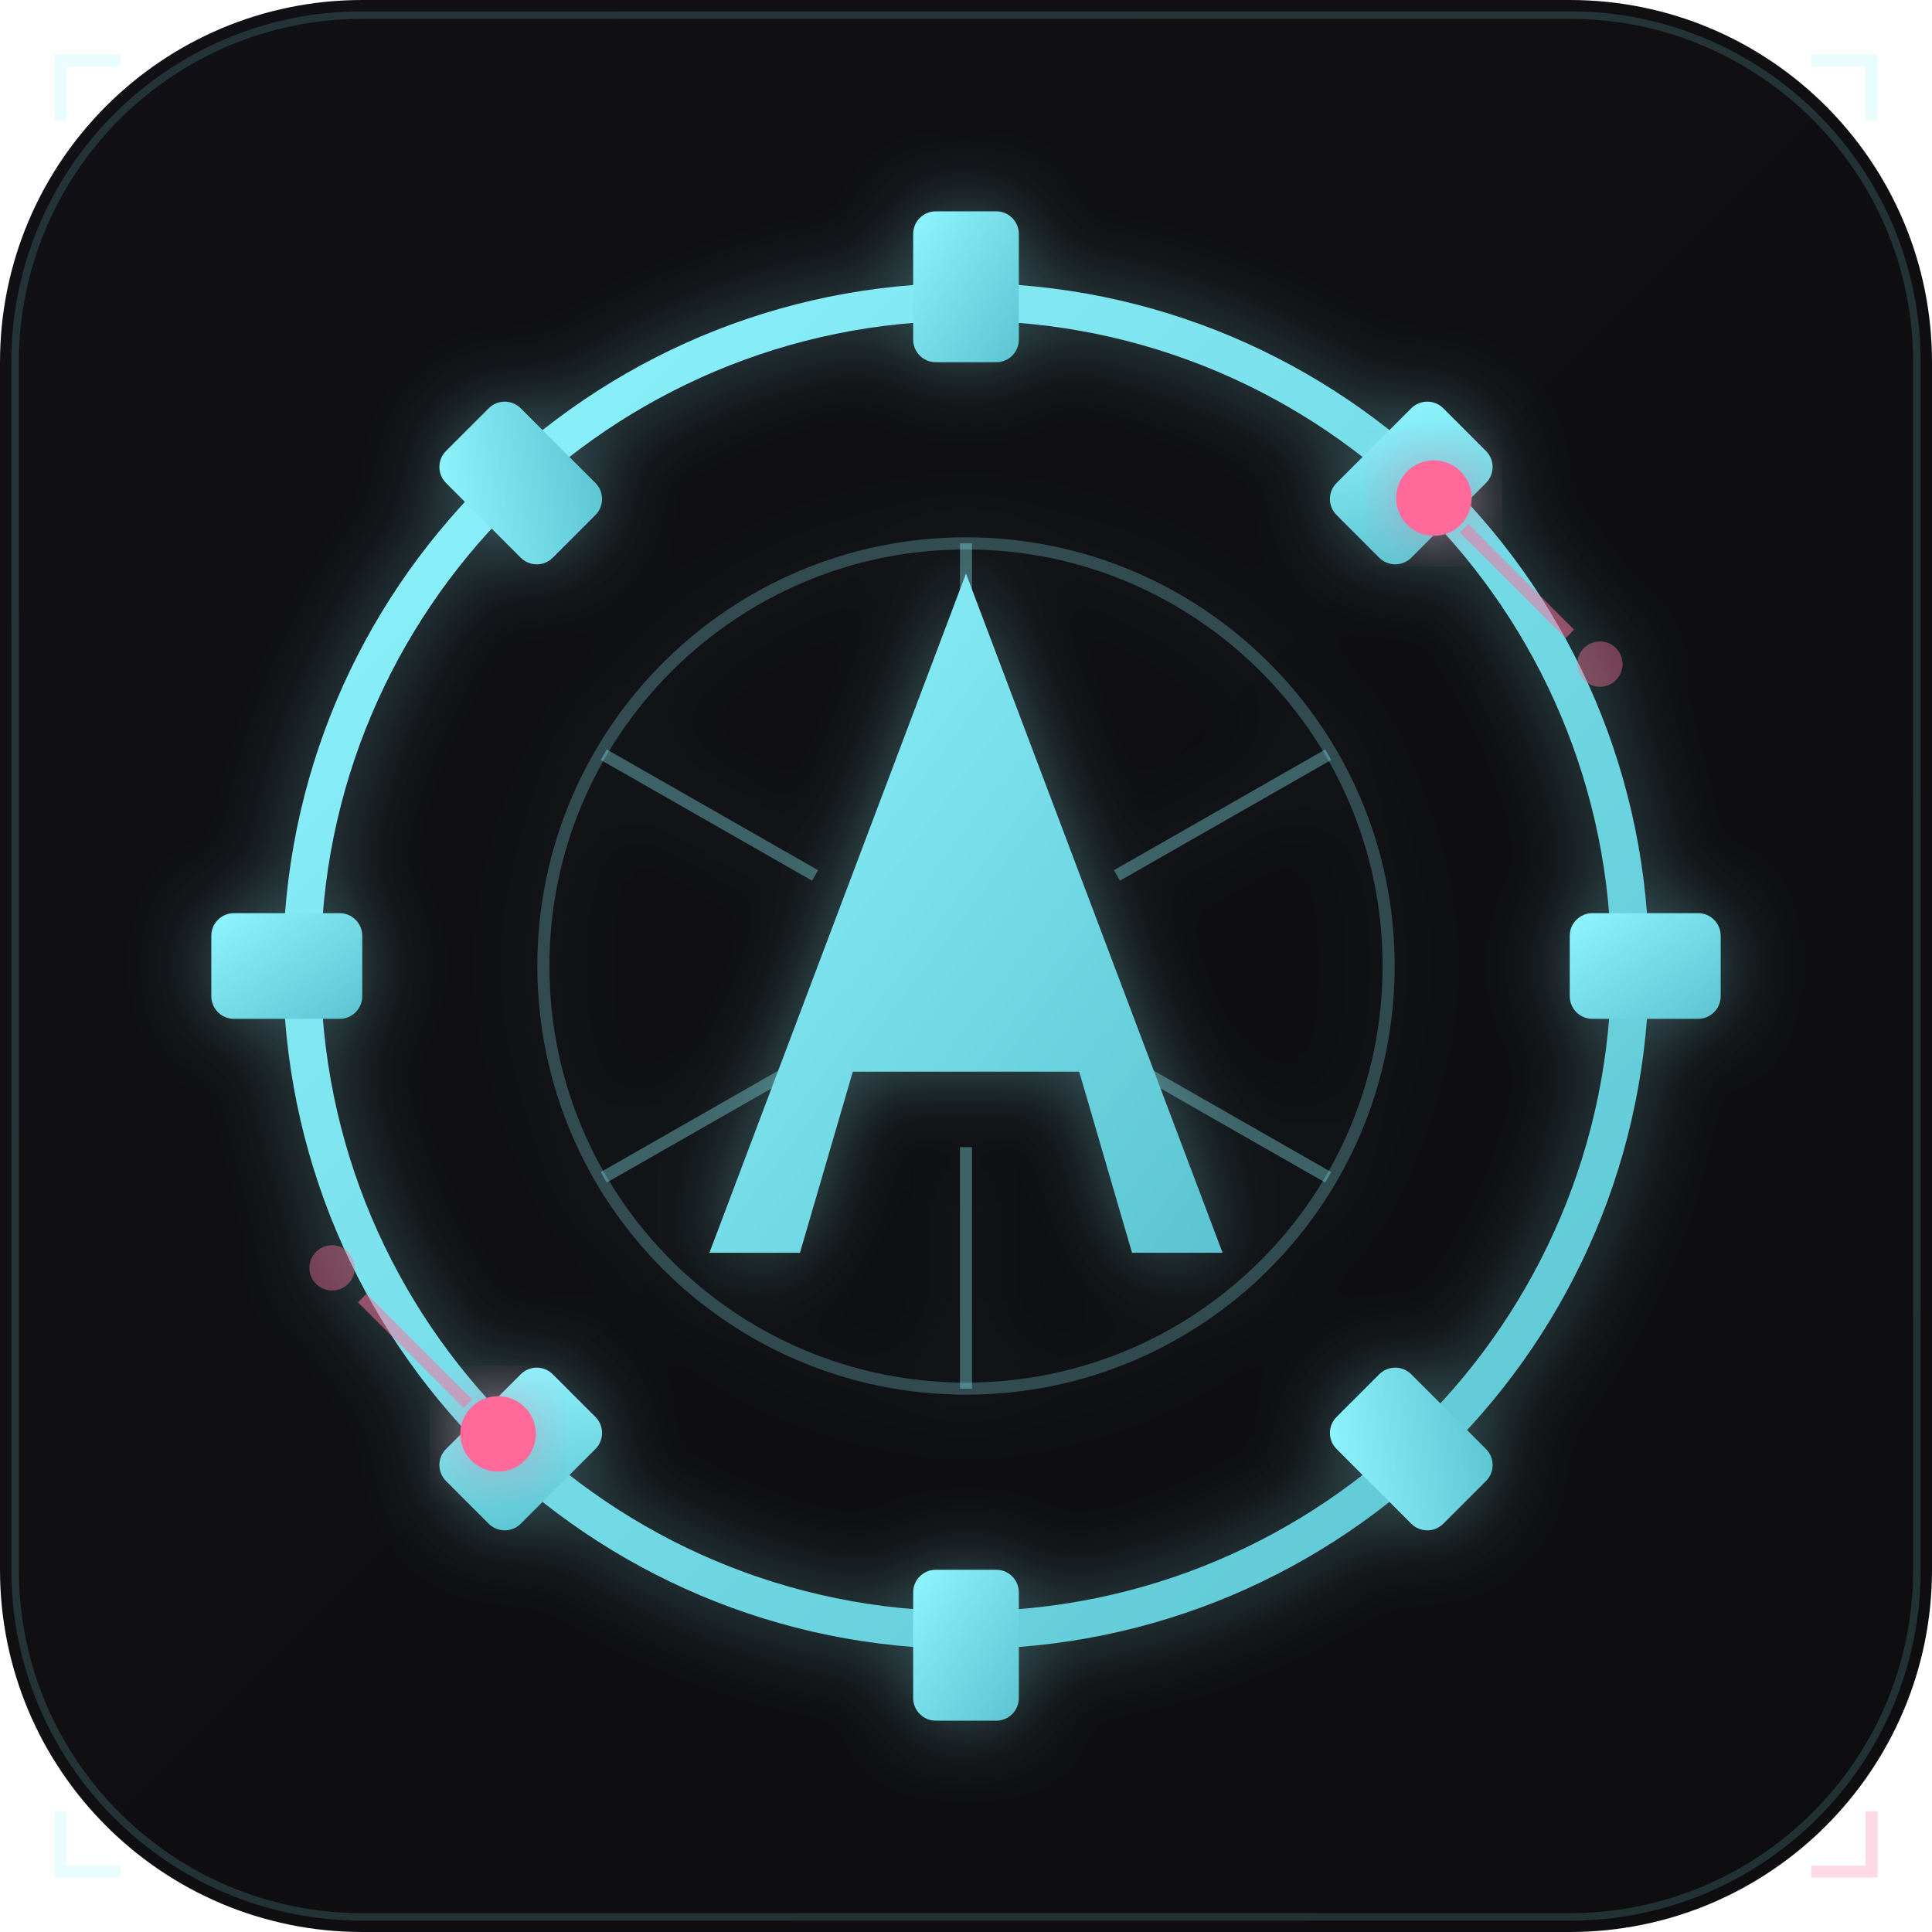
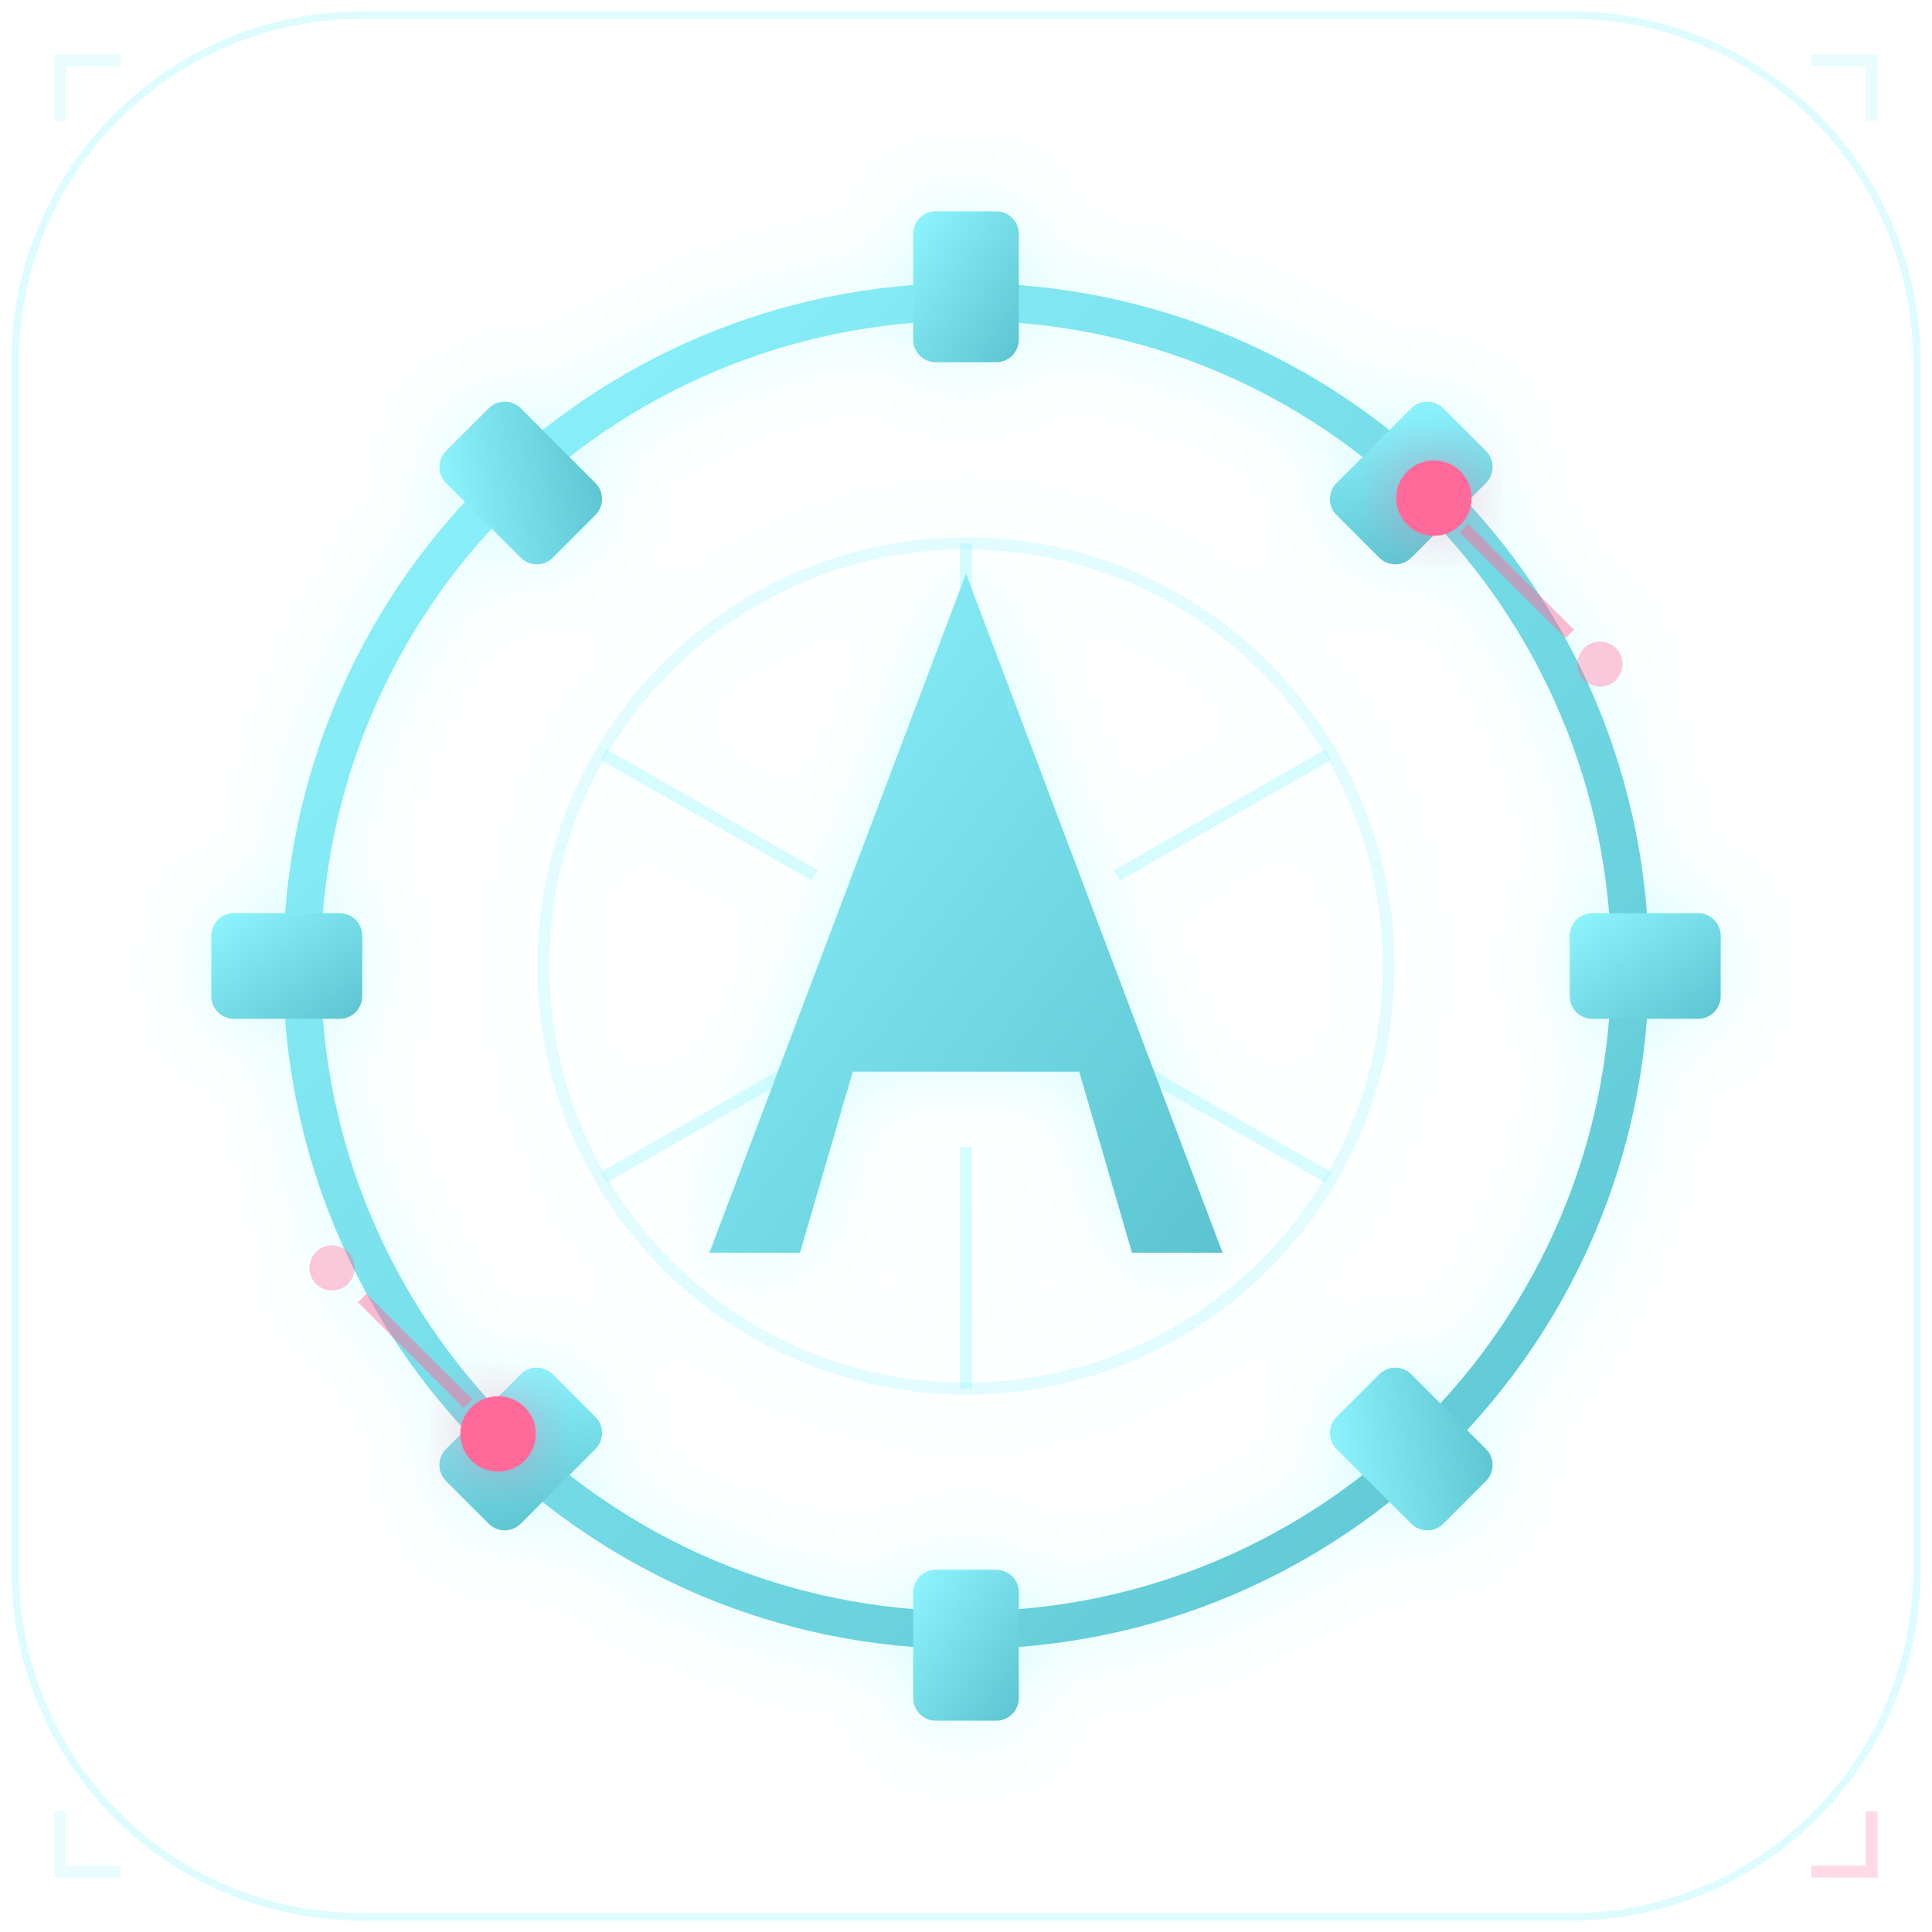
<svg xmlns="http://www.w3.org/2000/svg" viewBox="0 0 128 128" width="128" height="128">
  <defs>
    <filter id="glowCyan" x="-20%" y="-20%" width="140%" height="140%">
      <feGaussianBlur stdDeviation="2.5" result="blur" />
      <feFlood flood-color="#8ff5ff" flood-opacity="0.35" result="color" />
      <feComposite in="color" in2="blur" operator="in" result="shadow" />
      <feMerge>
        <feMergeNode in="shadow" />
        <feMergeNode in="SourceGraphic" />
      </feMerge>
    </filter>
    <filter id="glowPink" x="-40%" y="-40%" width="180%" height="180%">
      <feGaussianBlur stdDeviation="2" result="blur" />
      <feFlood flood-color="#ff6b9b" flood-opacity="0.5" result="color" />
      <feComposite in="color" in2="blur" operator="in" result="shadow" />
      <feMerge>
        <feMergeNode in="shadow" />
        <feMergeNode in="SourceGraphic" />
      </feMerge>
    </filter>
    <linearGradient id="iconGrad" x1="0%" y1="0%" x2="100%" y2="100%">
      <stop offset="0%" stop-color="#8ff5ff" />
      <stop offset="100%" stop-color="#5bc4d0" />
    </linearGradient>
    <linearGradient id="bgGrad" x1="0%" y1="0%" x2="100%" y2="100%">
      <stop offset="0%" stop-color="#111115" />
      <stop offset="100%" stop-color="#0e0e10" />
    </linearGradient>
  </defs>
-   <rect width="128" height="128" rx="24" fill="url(#bgGrad)" />
-   <rect x="1" y="1" width="126" height="126" rx="23" fill="none" stroke="#8ff5ff" stroke-width="0.5" opacity="0.15" />
+   <rect x="1" y="1" width="126" height="126" rx="23" fill="none" stroke="#8ff5ff" stroke-width="0.5" opacity="0.3" />
  <g transform="translate(64, 64)" filter="url(#glowCyan)">
    <circle cx="0" cy="0" r="44" fill="none" stroke="url(#iconGrad)" stroke-width="2.5" />
    <g fill="url(#iconGrad)">
      <rect x="-3.5" y="-50" width="7" height="10" rx="1.5" />
      <rect x="-3.5" y="40" width="7" height="10" rx="1.5" />
      <rect x="40" y="-3.5" width="10" height="7" rx="1.5" />
      <rect x="-50" y="-3.5" width="10" height="7" rx="1.5" />
      <rect x="26" y="-37" width="7" height="10" rx="1.5" transform="rotate(45, 29.5, -32)" />
      <rect x="-33" y="-37" width="7" height="10" rx="1.5" transform="rotate(-45, -29.5, -32)" />
      <rect x="26" y="27" width="7" height="10" rx="1.5" transform="rotate(-45, 29.5, 32)" />
      <rect x="-33" y="27" width="7" height="10" rx="1.5" transform="rotate(45, -29.5, 32)" />
    </g>
    <circle cx="0" cy="0" r="28" fill="none" stroke="#8ff5ff" stroke-width="0.8" opacity="0.25" />
    <line x1="0" y1="-28" x2="0" y2="-12" stroke="#8ff5ff" stroke-width="0.8" opacity="0.35" />
    <line x1="0" y1="28" x2="0" y2="12" stroke="#8ff5ff" stroke-width="0.8" opacity="0.35" />
    <line x1="-24" y1="14" x2="-10" y2="6" stroke="#8ff5ff" stroke-width="0.8" opacity="0.35" />
    <line x1="24" y1="14" x2="10" y2="6" stroke="#8ff5ff" stroke-width="0.8" opacity="0.35" />
    <line x1="-24" y1="-14" x2="-10" y2="-6" stroke="#8ff5ff" stroke-width="0.8" opacity="0.35" />
    <line x1="24" y1="-14" x2="10" y2="-6" stroke="#8ff5ff" stroke-width="0.8" opacity="0.35" />
-     <circle cx="0" cy="0" r="4" fill="#0e0e10" stroke="url(#iconGrad)" stroke-width="2" />
+     <circle cx="0" cy="0" r="4" fill="#131315" stroke="url(#iconGrad)" stroke-width="2" />
    <path d="M 0,-26 L -17,19 L -11,19 L -7.5,7 L 7.5,7 L 11,19 L 17,19 Z M -5,1.5 L 5,1.5 L 0,-15 Z" fill="url(#iconGrad)" />
    <circle cx="31" cy="-31" r="2.5" fill="#ff6b9b" filter="url(#glowPink)" />
    <circle cx="-31" cy="31" r="2.5" fill="#ff6b9b" filter="url(#glowPink)" />
    <line x1="33" y1="-29" x2="40" y2="-22" stroke="#ff6b9b" stroke-width="0.8" opacity="0.5" />
    <line x1="-33" y1="29" x2="-40" y2="22" stroke="#ff6b9b" stroke-width="0.8" opacity="0.5" />
    <circle cx="42" cy="-20" r="1.5" fill="#ff6b9b" opacity="0.4" />
    <circle cx="-42" cy="20" r="1.5" fill="#ff6b9b" opacity="0.4" />
  </g>
  <path d="M 8,4 L 4,4 L 4,8" fill="none" stroke="#8ff5ff" stroke-width="0.8" opacity="0.2" />
  <path d="M 120,4 L 124,4 L 124,8" fill="none" stroke="#8ff5ff" stroke-width="0.8" opacity="0.2" />
  <path d="M 8,124 L 4,124 L 4,120" fill="none" stroke="#8ff5ff" stroke-width="0.8" opacity="0.2" />
  <path d="M 120,124 L 124,124 L 124,120" fill="none" stroke="#ff6b9b" stroke-width="0.8" opacity="0.25" />
</svg>
